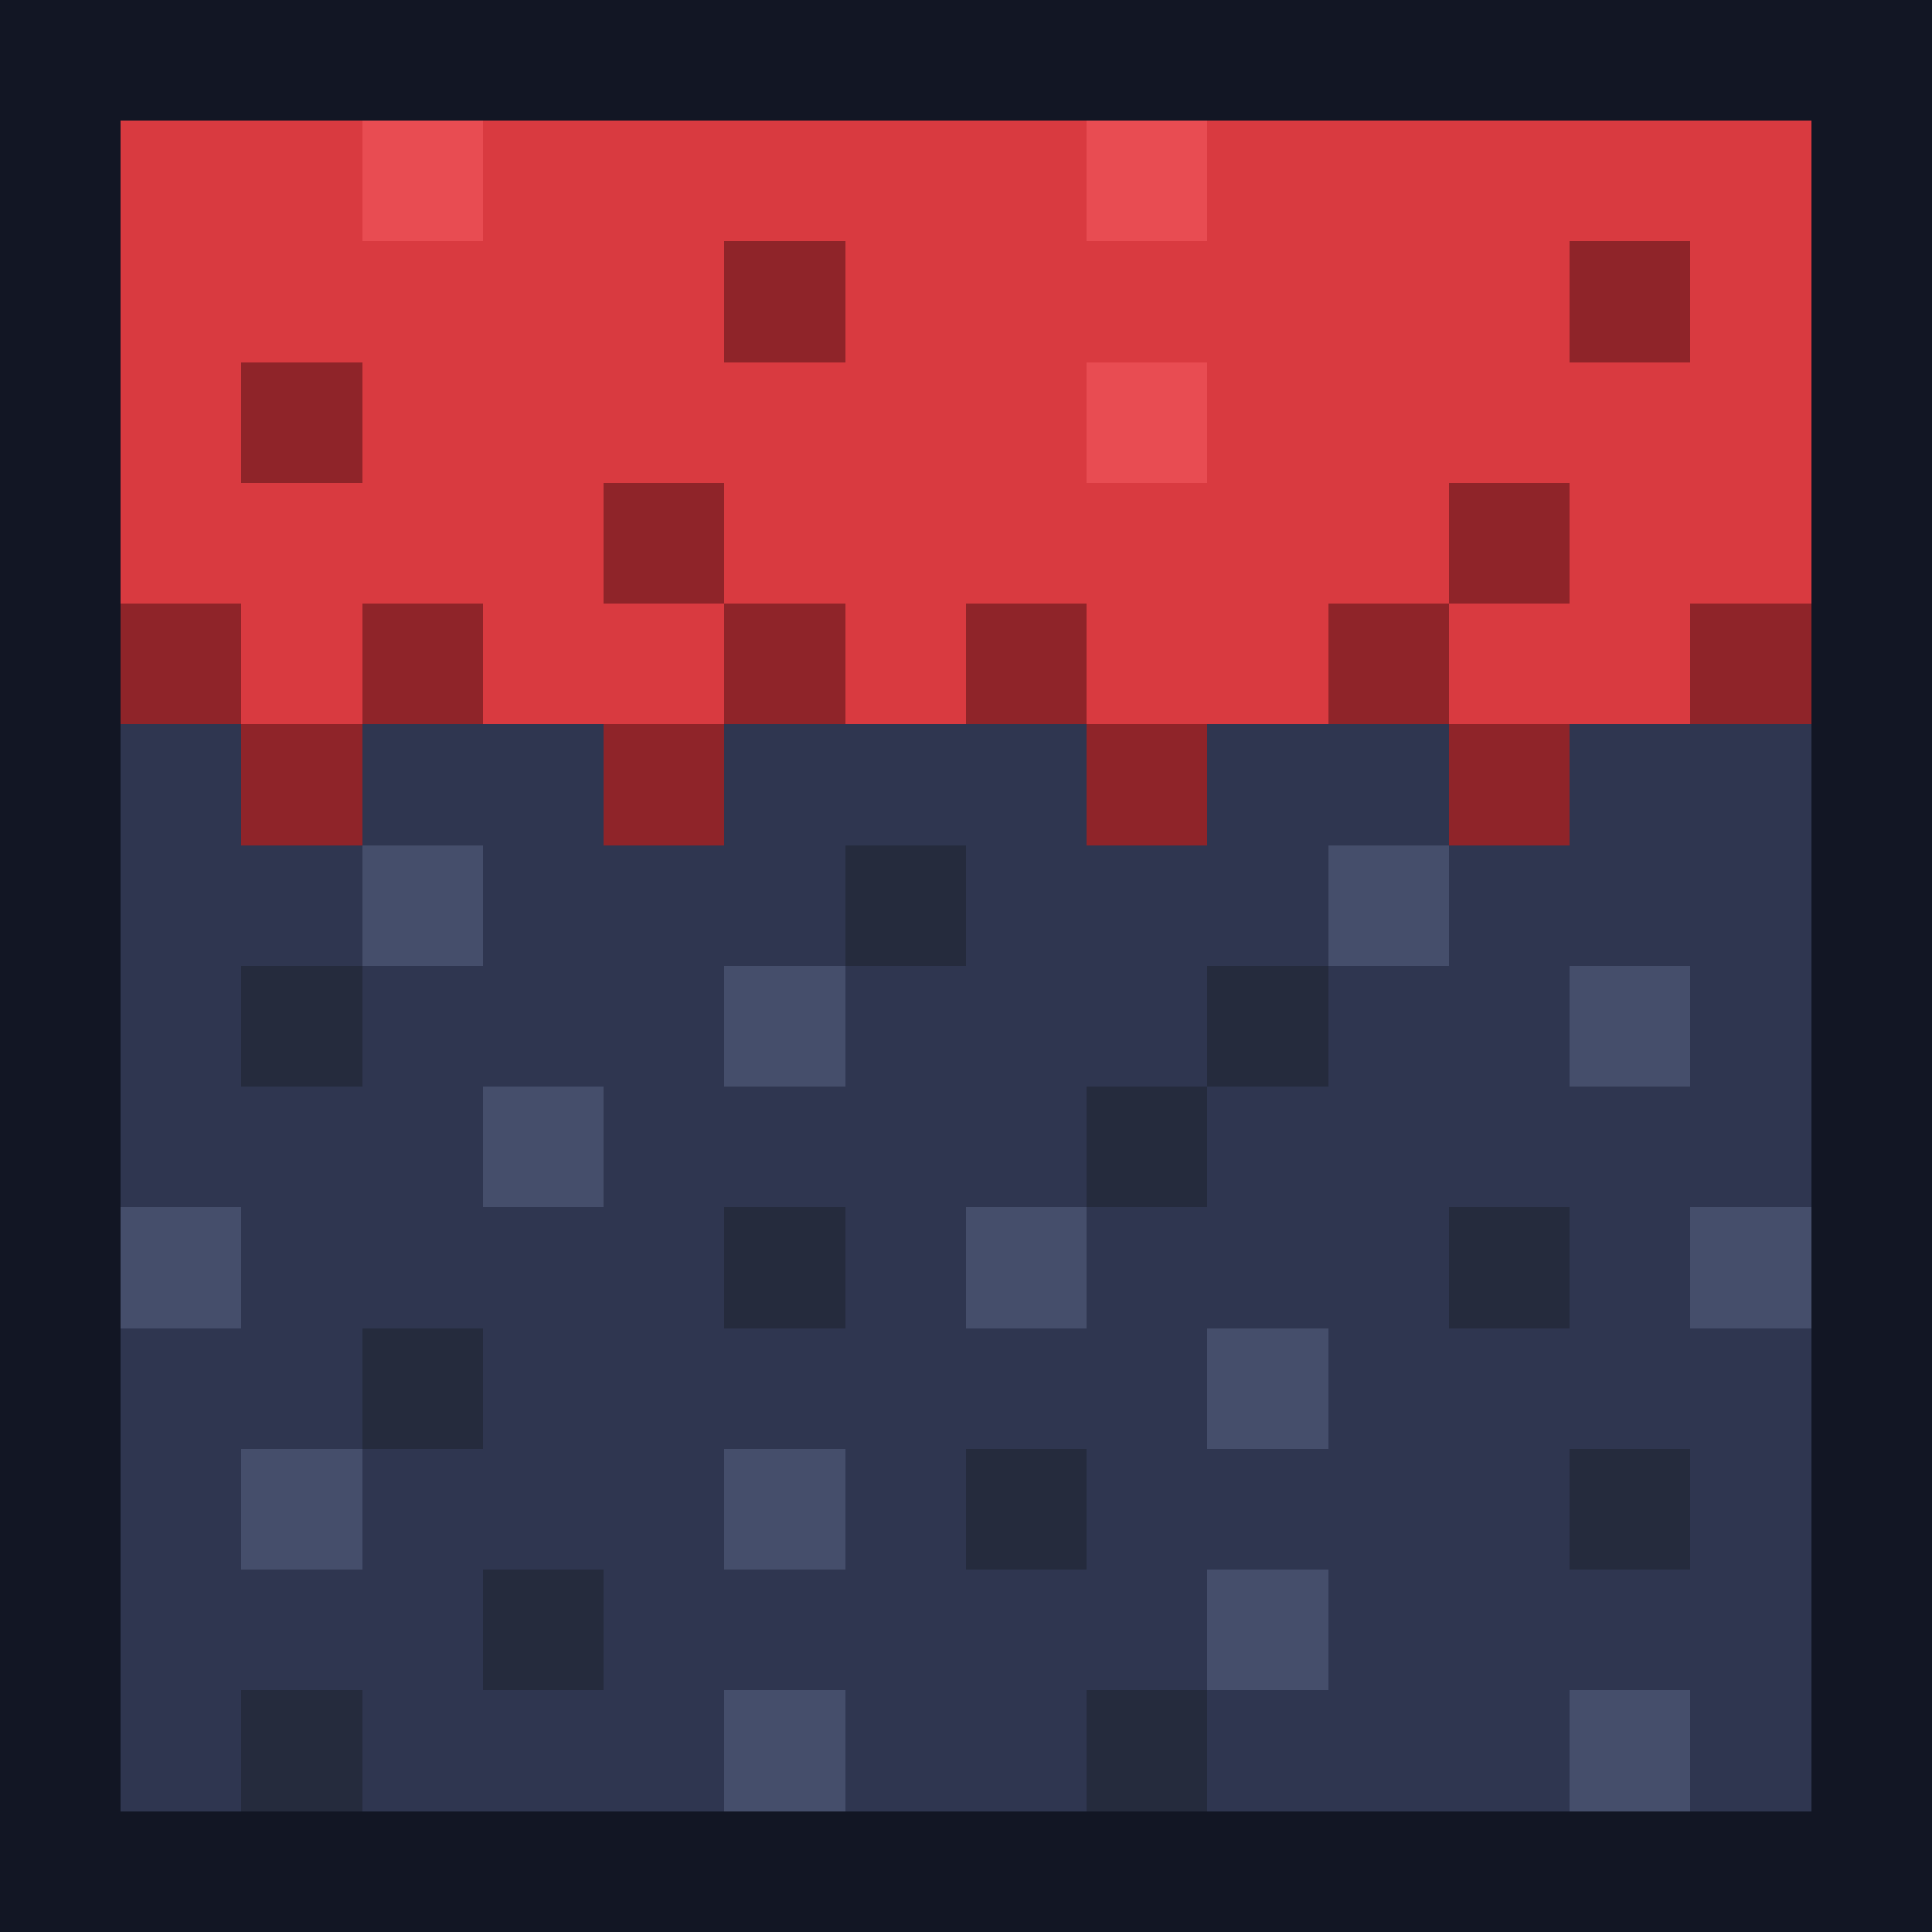
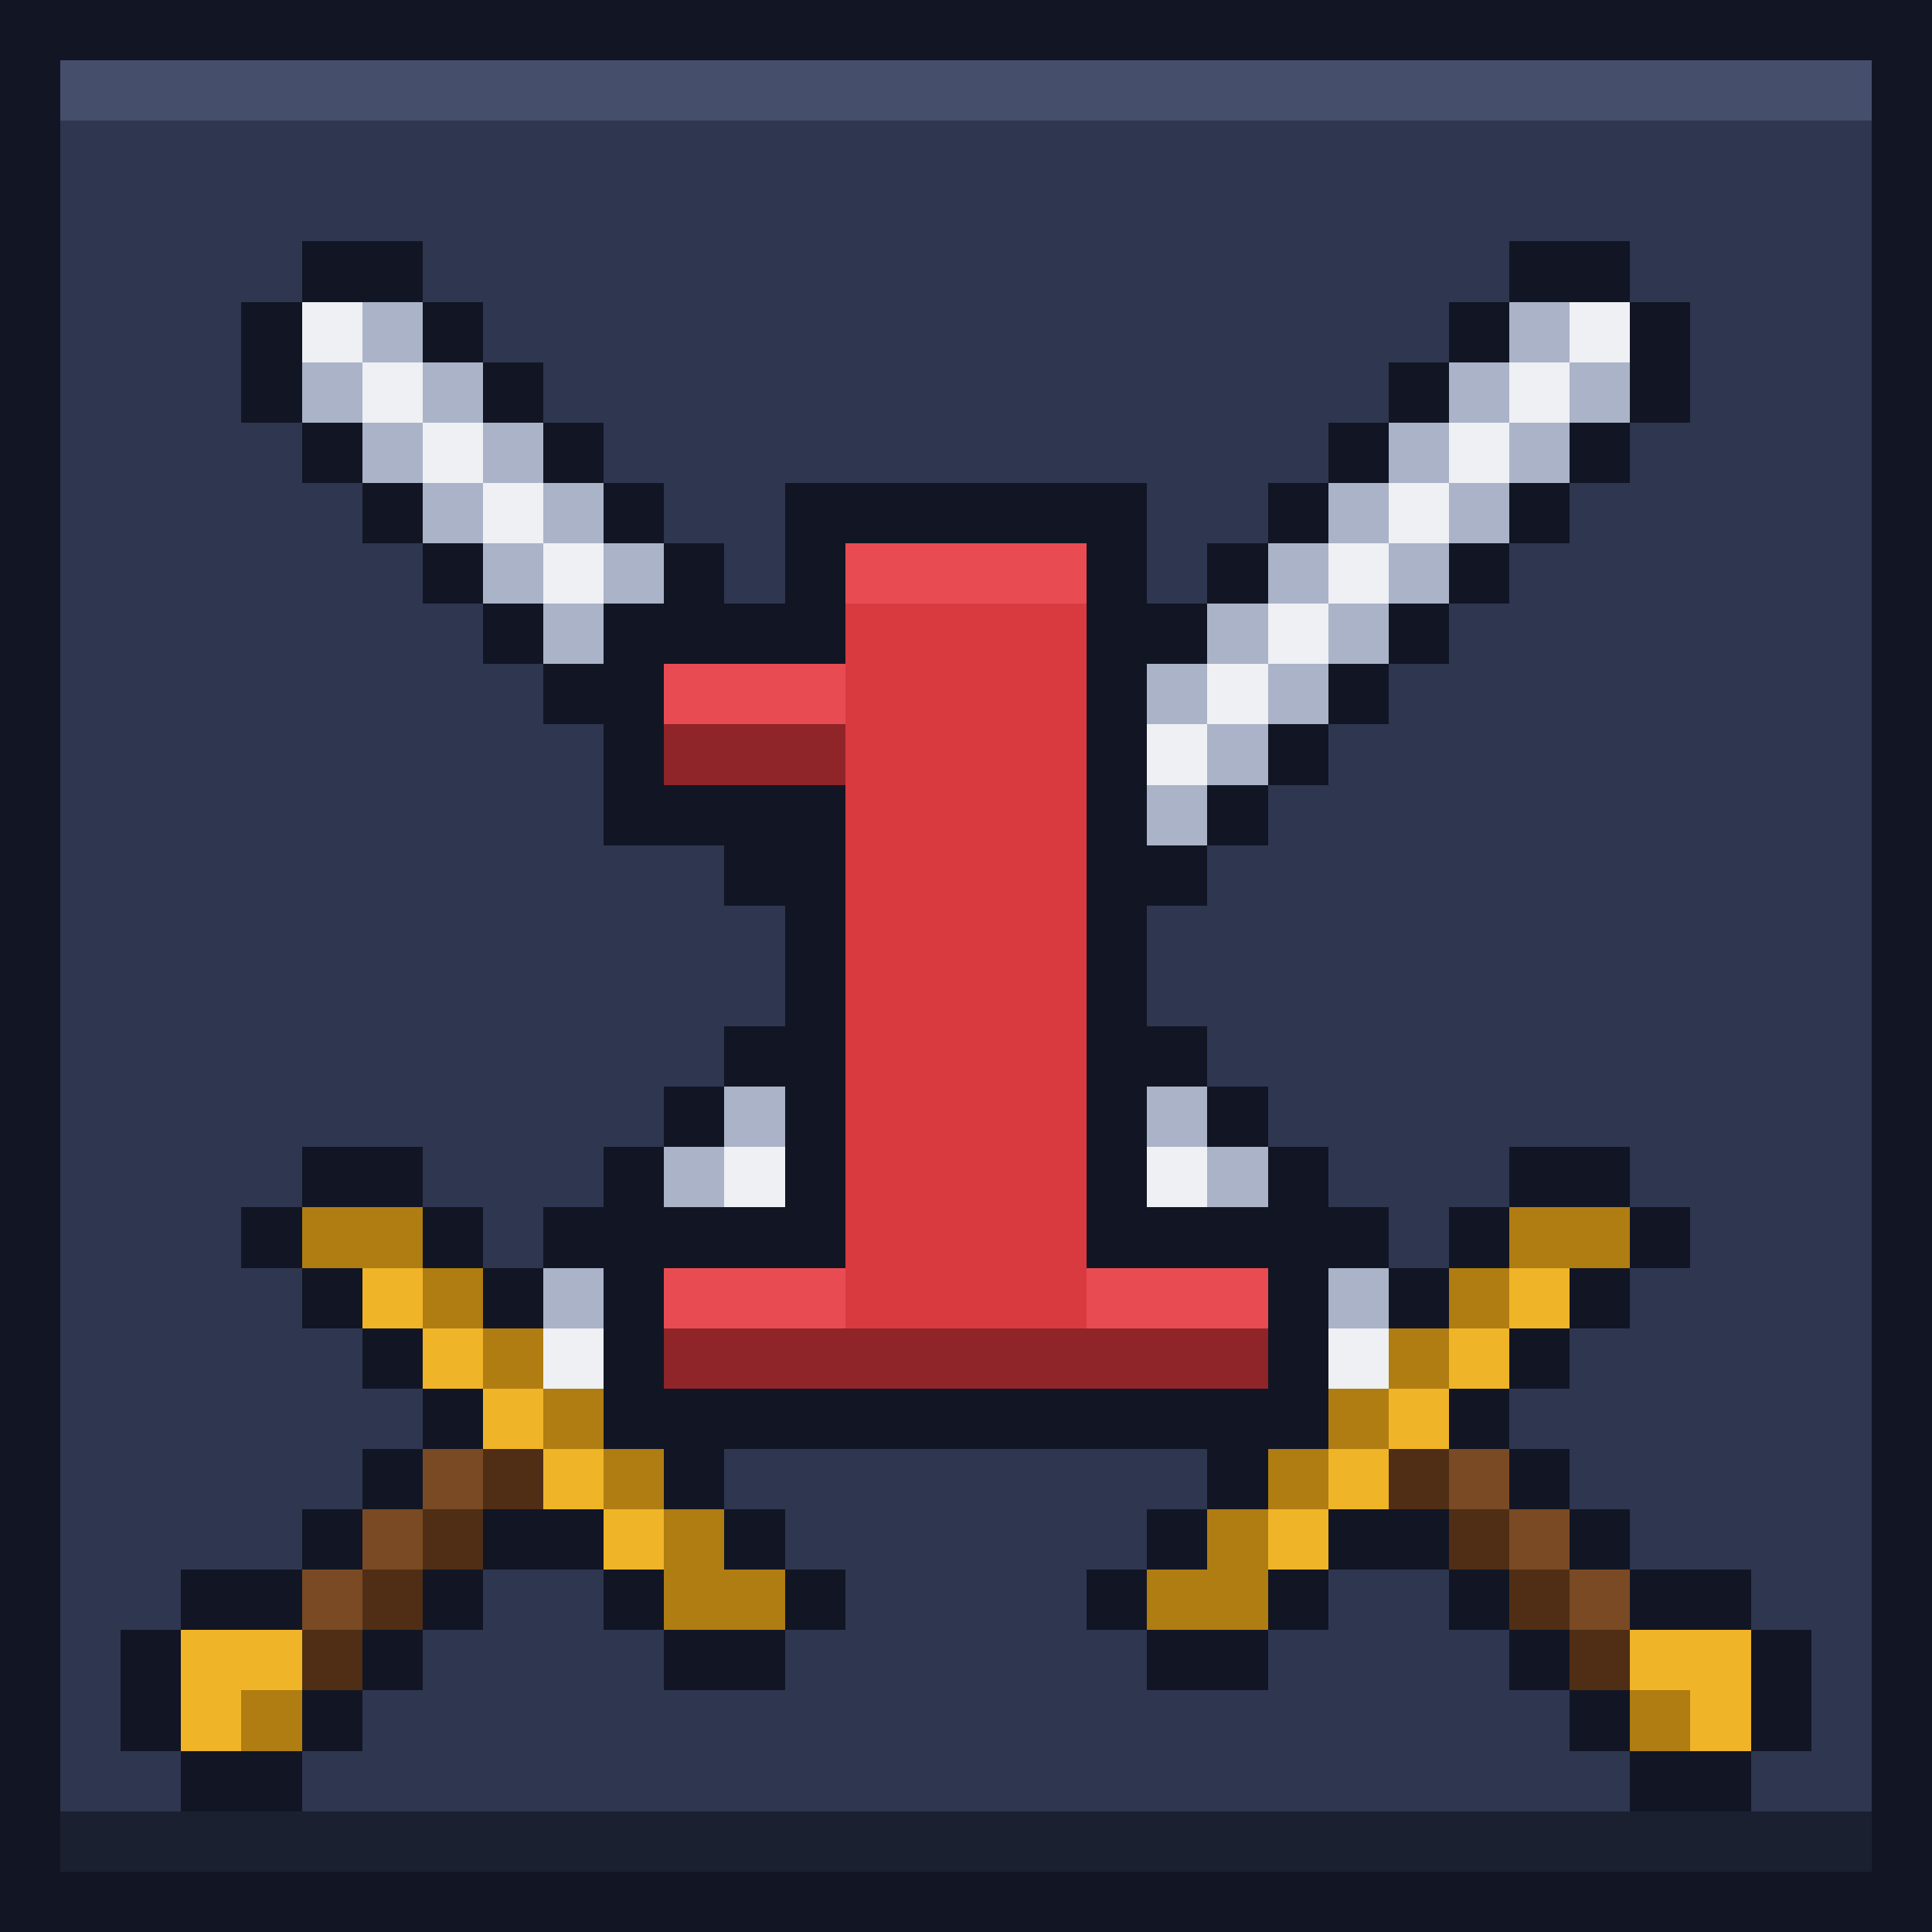
- <svg xmlns="http://www.w3.org/2000/svg" viewBox="0 0 16 16" shape-rendering="crispEdges">
-   <path fill="#121624" d="M0 0h16v1h-16zM0 1h1v1h-1zM15 1h1v1h-1zM0 2h1v1h-1zM15 2h1v1h-1zM0 3h1v1h-1zM15 3h1v1h-1zM0 4h1v1h-1zM15 4h1v1h-1zM0 5h1v1h-1zM15 5h1v1h-1zM0 6h1v1h-1zM15 6h1v1h-1zM0 7h1v1h-1zM15 7h1v1h-1zM0 8h1v1h-1zM15 8h1v1h-1zM0 9h1v1h-1zM15 9h1v1h-1zM0 10h1v1h-1zM15 10h1v1h-1zM0 11h1v1h-1zM15 11h1v1h-1zM0 12h1v1h-1zM15 12h1v1h-1zM0 13h1v1h-1zM15 13h1v1h-1zM0 14h1v1h-1zM15 14h1v1h-1zM0 15h16v1h-16z" />
-   <path fill="#d93a40" d="M1 1h2v1h-2zM4 1h5v1h-5zM10 1h5v1h-5zM1 2h5v1h-5zM7 2h6v1h-6zM14 2h1v1h-1zM1 3h1v1h-1zM3 3h6v1h-6zM10 3h5v1h-5zM1 4h4v1h-4zM6 4h6v1h-6zM13 4h2v1h-2zM2 5h1v1h-1zM4 5h2v1h-2zM7 5h1v1h-1zM9 5h2v1h-2zM12 5h2v1h-2z" />
-   <path fill="#e84c52" d="M3 1h1v1h-1zM9 1h1v1h-1zM9 3h1v1h-1z" />
-   <path fill="#8f2429" d="M6 2h1v1h-1zM13 2h1v1h-1zM2 3h1v1h-1zM5 4h1v1h-1zM12 4h1v1h-1zM1 5h1v1h-1zM3 5h1v1h-1zM6 5h1v1h-1zM8 5h1v1h-1zM11 5h1v1h-1zM14 5h1v1h-1zM2 6h1v1h-1zM5 6h1v1h-1zM9 6h1v1h-1zM12 6h1v1h-1z" />
-   <path fill="#2f3650" d="M1 6h1v1h-1zM3 6h2v1h-2zM6 6h3v1h-3zM10 6h2v1h-2zM13 6h2v1h-2zM1 7h2v1h-2zM4 7h3v1h-3zM8 7h3v1h-3zM12 7h3v1h-3zM1 8h1v1h-1zM3 8h3v1h-3zM7 8h3v1h-3zM11 8h2v1h-2zM14 8h1v1h-1zM1 9h3v1h-3zM5 9h4v1h-4zM10 9h5v1h-5zM2 10h4v1h-4zM7 10h1v1h-1zM9 10h3v1h-3zM13 10h1v1h-1zM1 11h2v1h-2zM4 11h6v1h-6zM11 11h4v1h-4zM1 12h1v1h-1zM3 12h3v1h-3zM7 12h1v1h-1zM9 12h4v1h-4zM14 12h1v1h-1zM1 13h3v1h-3zM5 13h5v1h-5zM11 13h4v1h-4zM1 14h1v1h-1zM3 14h3v1h-3zM7 14h2v1h-2zM10 14h3v1h-3zM14 14h1v1h-1z" />
-   <path fill="#454e6b" d="M3 7h1v1h-1zM11 7h1v1h-1zM6 8h1v1h-1zM13 8h1v1h-1zM4 9h1v1h-1zM1 10h1v1h-1zM8 10h1v1h-1zM14 10h1v1h-1zM10 11h1v1h-1zM2 12h1v1h-1zM6 12h1v1h-1zM10 13h1v1h-1zM6 14h1v1h-1zM13 14h1v1h-1z" />
-   <path fill="#252b3d" d="M7 7h1v1h-1zM2 8h1v1h-1zM10 8h1v1h-1zM9 9h1v1h-1zM6 10h1v1h-1zM12 10h1v1h-1zM3 11h1v1h-1zM8 12h1v1h-1zM13 12h1v1h-1zM4 13h1v1h-1zM2 14h1v1h-1zM9 14h1v1h-1z" />
+ <svg xmlns="http://www.w3.org/2000/svg" viewBox="0 0 32 32" shape-rendering="crispEdges">
+   <path fill="#121624" d="M0 0h32v1h-32zM0 1h1v1h-1zM31 1h1v1h-1zM0 2h1v1h-1zM31 2h1v1h-1zM0 3h1v1h-1zM31 3h1v1h-1zM0 4h1v1h-1zM5 4h2v1h-2zM25 4h2v1h-2zM31 4h1v1h-1zM0 5h1v1h-1zM4 5h1v1h-1zM7 5h1v1h-1zM24 5h1v1h-1zM27 5h1v1h-1zM31 5h1v1h-1zM0 6h1v1h-1zM4 6h1v1h-1zM8 6h1v1h-1zM23 6h1v1h-1zM27 6h1v1h-1zM31 6h1v1h-1zM0 7h1v1h-1zM5 7h1v1h-1zM9 7h1v1h-1zM22 7h1v1h-1zM26 7h1v1h-1zM31 7h1v1h-1zM0 8h1v1h-1zM6 8h1v1h-1zM10 8h1v1h-1zM13 8h6v1h-6zM21 8h1v1h-1zM25 8h1v1h-1zM31 8h1v1h-1zM0 9h1v1h-1zM7 9h1v1h-1zM11 9h1v1h-1zM13 9h1v1h-1zM18 9h1v1h-1zM20 9h1v1h-1zM24 9h1v1h-1zM31 9h1v1h-1zM0 10h1v1h-1zM8 10h1v1h-1zM10 10h4v1h-4zM18 10h2v1h-2zM23 10h1v1h-1zM31 10h1v1h-1zM0 11h1v1h-1zM9 11h2v1h-2zM18 11h1v1h-1zM22 11h1v1h-1zM31 11h1v1h-1zM0 12h1v1h-1zM10 12h1v1h-1zM18 12h1v1h-1zM21 12h1v1h-1zM31 12h1v1h-1zM0 13h1v1h-1zM10 13h4v1h-4zM18 13h1v1h-1zM20 13h1v1h-1zM31 13h1v1h-1zM0 14h1v1h-1zM12 14h2v1h-2zM18 14h2v1h-2zM31 14h1v1h-1zM0 15h1v1h-1zM13 15h1v1h-1zM18 15h1v1h-1zM31 15h1v1h-1zM0 16h1v1h-1zM13 16h1v1h-1zM18 16h1v1h-1zM31 16h1v1h-1zM0 17h1v1h-1zM12 17h2v1h-2zM18 17h2v1h-2zM31 17h1v1h-1zM0 18h1v1h-1zM11 18h1v1h-1zM13 18h1v1h-1zM18 18h1v1h-1zM20 18h1v1h-1zM31 18h1v1h-1zM0 19h1v1h-1zM5 19h2v1h-2zM10 19h1v1h-1zM13 19h1v1h-1zM18 19h1v1h-1zM21 19h1v1h-1zM25 19h2v1h-2zM31 19h1v1h-1zM0 20h1v1h-1zM4 20h1v1h-1zM7 20h1v1h-1zM9 20h5v1h-5zM18 20h5v1h-5zM24 20h1v1h-1zM27 20h1v1h-1zM31 20h1v1h-1zM0 21h1v1h-1zM5 21h1v1h-1zM8 21h1v1h-1zM10 21h1v1h-1zM21 21h1v1h-1zM23 21h1v1h-1zM26 21h1v1h-1zM31 21h1v1h-1zM0 22h1v1h-1zM6 22h1v1h-1zM10 22h1v1h-1zM21 22h1v1h-1zM25 22h1v1h-1zM31 22h1v1h-1zM0 23h1v1h-1zM7 23h1v1h-1zM10 23h12v1h-12zM24 23h1v1h-1zM31 23h1v1h-1zM0 24h1v1h-1zM6 24h1v1h-1zM11 24h1v1h-1zM20 24h1v1h-1zM25 24h1v1h-1zM31 24h1v1h-1zM0 25h1v1h-1zM5 25h1v1h-1zM8 25h2v1h-2zM12 25h1v1h-1zM19 25h1v1h-1zM22 25h2v1h-2zM26 25h1v1h-1zM31 25h1v1h-1zM0 26h1v1h-1zM3 26h2v1h-2zM7 26h1v1h-1zM10 26h1v1h-1zM13 26h1v1h-1zM18 26h1v1h-1zM21 26h1v1h-1zM24 26h1v1h-1zM27 26h2v1h-2zM31 26h1v1h-1zM0 27h1v1h-1zM2 27h1v1h-1zM6 27h1v1h-1zM11 27h2v1h-2zM19 27h2v1h-2zM25 27h1v1h-1zM29 27h1v1h-1zM31 27h1v1h-1zM0 28h1v1h-1zM2 28h1v1h-1zM5 28h1v1h-1zM26 28h1v1h-1zM29 28h1v1h-1zM31 28h1v1h-1zM0 29h1v1h-1zM3 29h2v1h-2zM27 29h2v1h-2zM31 29h1v1h-1zM0 30h1v1h-1zM31 30h1v1h-1zM0 31h32v1h-32z" />
+   <path fill="#454e6b" d="M1 1h30v1h-30z" />
+   <path fill="#2f3650" d="M1 2h30v1h-30zM1 3h30v1h-30zM1 4h4v1h-4zM7 4h18v1h-18zM27 4h4v1h-4zM1 5h3v1h-3zM8 5h16v1h-16zM28 5h3v1h-3zM1 6h3v1h-3zM9 6h14v1h-14zM28 6h3v1h-3zM1 7h4v1h-4zM10 7h12v1h-12zM27 7h4v1h-4zM1 8h5v1h-5zM11 8h2v1h-2zM19 8h2v1h-2zM26 8h5v1h-5zM1 9h6v1h-6zM12 9h1v1h-1zM19 9h1v1h-1zM25 9h6v1h-6zM1 10h7v1h-7zM24 10h7v1h-7zM1 11h8v1h-8zM23 11h8v1h-8zM1 12h9v1h-9zM22 12h9v1h-9zM1 13h9v1h-9zM21 13h10v1h-10zM1 14h11v1h-11zM20 14h11v1h-11zM1 15h12v1h-12zM19 15h12v1h-12zM1 16h12v1h-12zM19 16h12v1h-12zM1 17h11v1h-11zM20 17h11v1h-11zM1 18h10v1h-10zM21 18h10v1h-10zM1 19h4v1h-4zM7 19h3v1h-3zM22 19h3v1h-3zM27 19h4v1h-4zM1 20h3v1h-3zM8 20h1v1h-1zM23 20h1v1h-1zM28 20h3v1h-3zM1 21h4v1h-4zM27 21h4v1h-4zM1 22h5v1h-5zM26 22h5v1h-5zM1 23h6v1h-6zM25 23h6v1h-6zM1 24h5v1h-5zM12 24h8v1h-8zM26 24h5v1h-5zM1 25h4v1h-4zM13 25h6v1h-6zM27 25h4v1h-4zM1 26h2v1h-2zM8 26h2v1h-2zM14 26h4v1h-4zM22 26h2v1h-2zM29 26h2v1h-2zM1 27h1v1h-1zM7 27h4v1h-4zM13 27h6v1h-6zM21 27h4v1h-4zM30 27h1v1h-1zM1 28h1v1h-1zM6 28h20v1h-20zM30 28h1v1h-1zM1 29h2v1h-2zM5 29h22v1h-22zM29 29h2v1h-2z" />
+   <path fill="#eef0f4" d="M5 5h1v1h-1zM26 5h1v1h-1zM6 6h1v1h-1zM25 6h1v1h-1zM7 7h1v1h-1zM24 7h1v1h-1zM8 8h1v1h-1zM23 8h1v1h-1zM9 9h1v1h-1zM22 9h1v1h-1zM21 10h1v1h-1zM20 11h1v1h-1zM19 12h1v1h-1zM12 19h1v1h-1zM19 19h1v1h-1zM9 22h1v1h-1zM22 22h1v1h-1z" />
+   <path fill="#aab3c8" d="M6 5h1v1h-1zM25 5h1v1h-1zM5 6h1v1h-1zM7 6h1v1h-1zM24 6h1v1h-1zM26 6h1v1h-1zM6 7h1v1h-1zM8 7h1v1h-1zM23 7h1v1h-1zM25 7h1v1h-1zM7 8h1v1h-1zM9 8h1v1h-1zM22 8h1v1h-1zM24 8h1v1h-1zM8 9h1v1h-1zM10 9h1v1h-1zM21 9h1v1h-1zM23 9h1v1h-1zM9 10h1v1h-1zM20 10h1v1h-1zM22 10h1v1h-1zM19 11h1v1h-1zM21 11h1v1h-1zM20 12h1v1h-1zM19 13h1v1h-1zM12 18h1v1h-1zM19 18h1v1h-1zM11 19h1v1h-1zM20 19h1v1h-1zM9 21h1v1h-1zM22 21h1v1h-1z" />
+   <path fill="#e84c52" d="M14 9h4v1h-4zM11 11h3v1h-3zM11 21h3v1h-3zM18 21h3v1h-3z" />
+   <path fill="#d93a40" d="M14 10h4v1h-4zM14 11h4v1h-4zM14 12h4v1h-4zM14 13h4v1h-4zM14 14h4v1h-4zM14 15h4v1h-4zM14 16h4v1h-4zM14 17h4v1h-4zM14 18h4v1h-4zM14 19h4v1h-4zM14 20h4v1h-4zM14 21h4v1h-4z" />
+   <path fill="#8f2429" d="M11 12h3v1h-3zM11 22h10v1h-10z" />
+   <path fill="#b07d12" d="M5 20h2v1h-2zM25 20h2v1h-2zM7 21h1v1h-1zM24 21h1v1h-1zM8 22h1v1h-1zM23 22h1v1h-1zM9 23h1v1h-1zM22 23h1v1h-1zM10 24h1v1h-1zM21 24h1v1h-1zM11 25h1v1h-1zM20 25h1v1h-1zM11 26h2v1h-2zM19 26h2v1h-2zM4 28h1v1h-1zM27 28h1v1h-1z" />
+   <path fill="#f0b429" d="M6 21h1v1h-1zM25 21h1v1h-1zM7 22h1v1h-1zM24 22h1v1h-1zM8 23h1v1h-1zM23 23h1v1h-1zM9 24h1v1h-1zM22 24h1v1h-1zM10 25h1v1h-1zM21 25h1v1h-1zM3 27h2v1h-2zM27 27h2v1h-2zM3 28h1v1h-1zM28 28h1v1h-1z" />
+   <path fill="#7a4a24" d="M7 24h1v1h-1zM24 24h1v1h-1zM6 25h1v1h-1zM25 25h1v1h-1zM5 26h1v1h-1zM26 26h1v1h-1z" />
+   <path fill="#4f2e15" d="M8 24h1v1h-1zM23 24h1v1h-1zM7 25h1v1h-1zM24 25h1v1h-1zM6 26h1v1h-1zM25 26h1v1h-1zM5 27h1v1h-1zM26 27h1v1h-1z" />
+   <path fill="#1b2030" d="M1 30h30v1h-30z" />
</svg>
